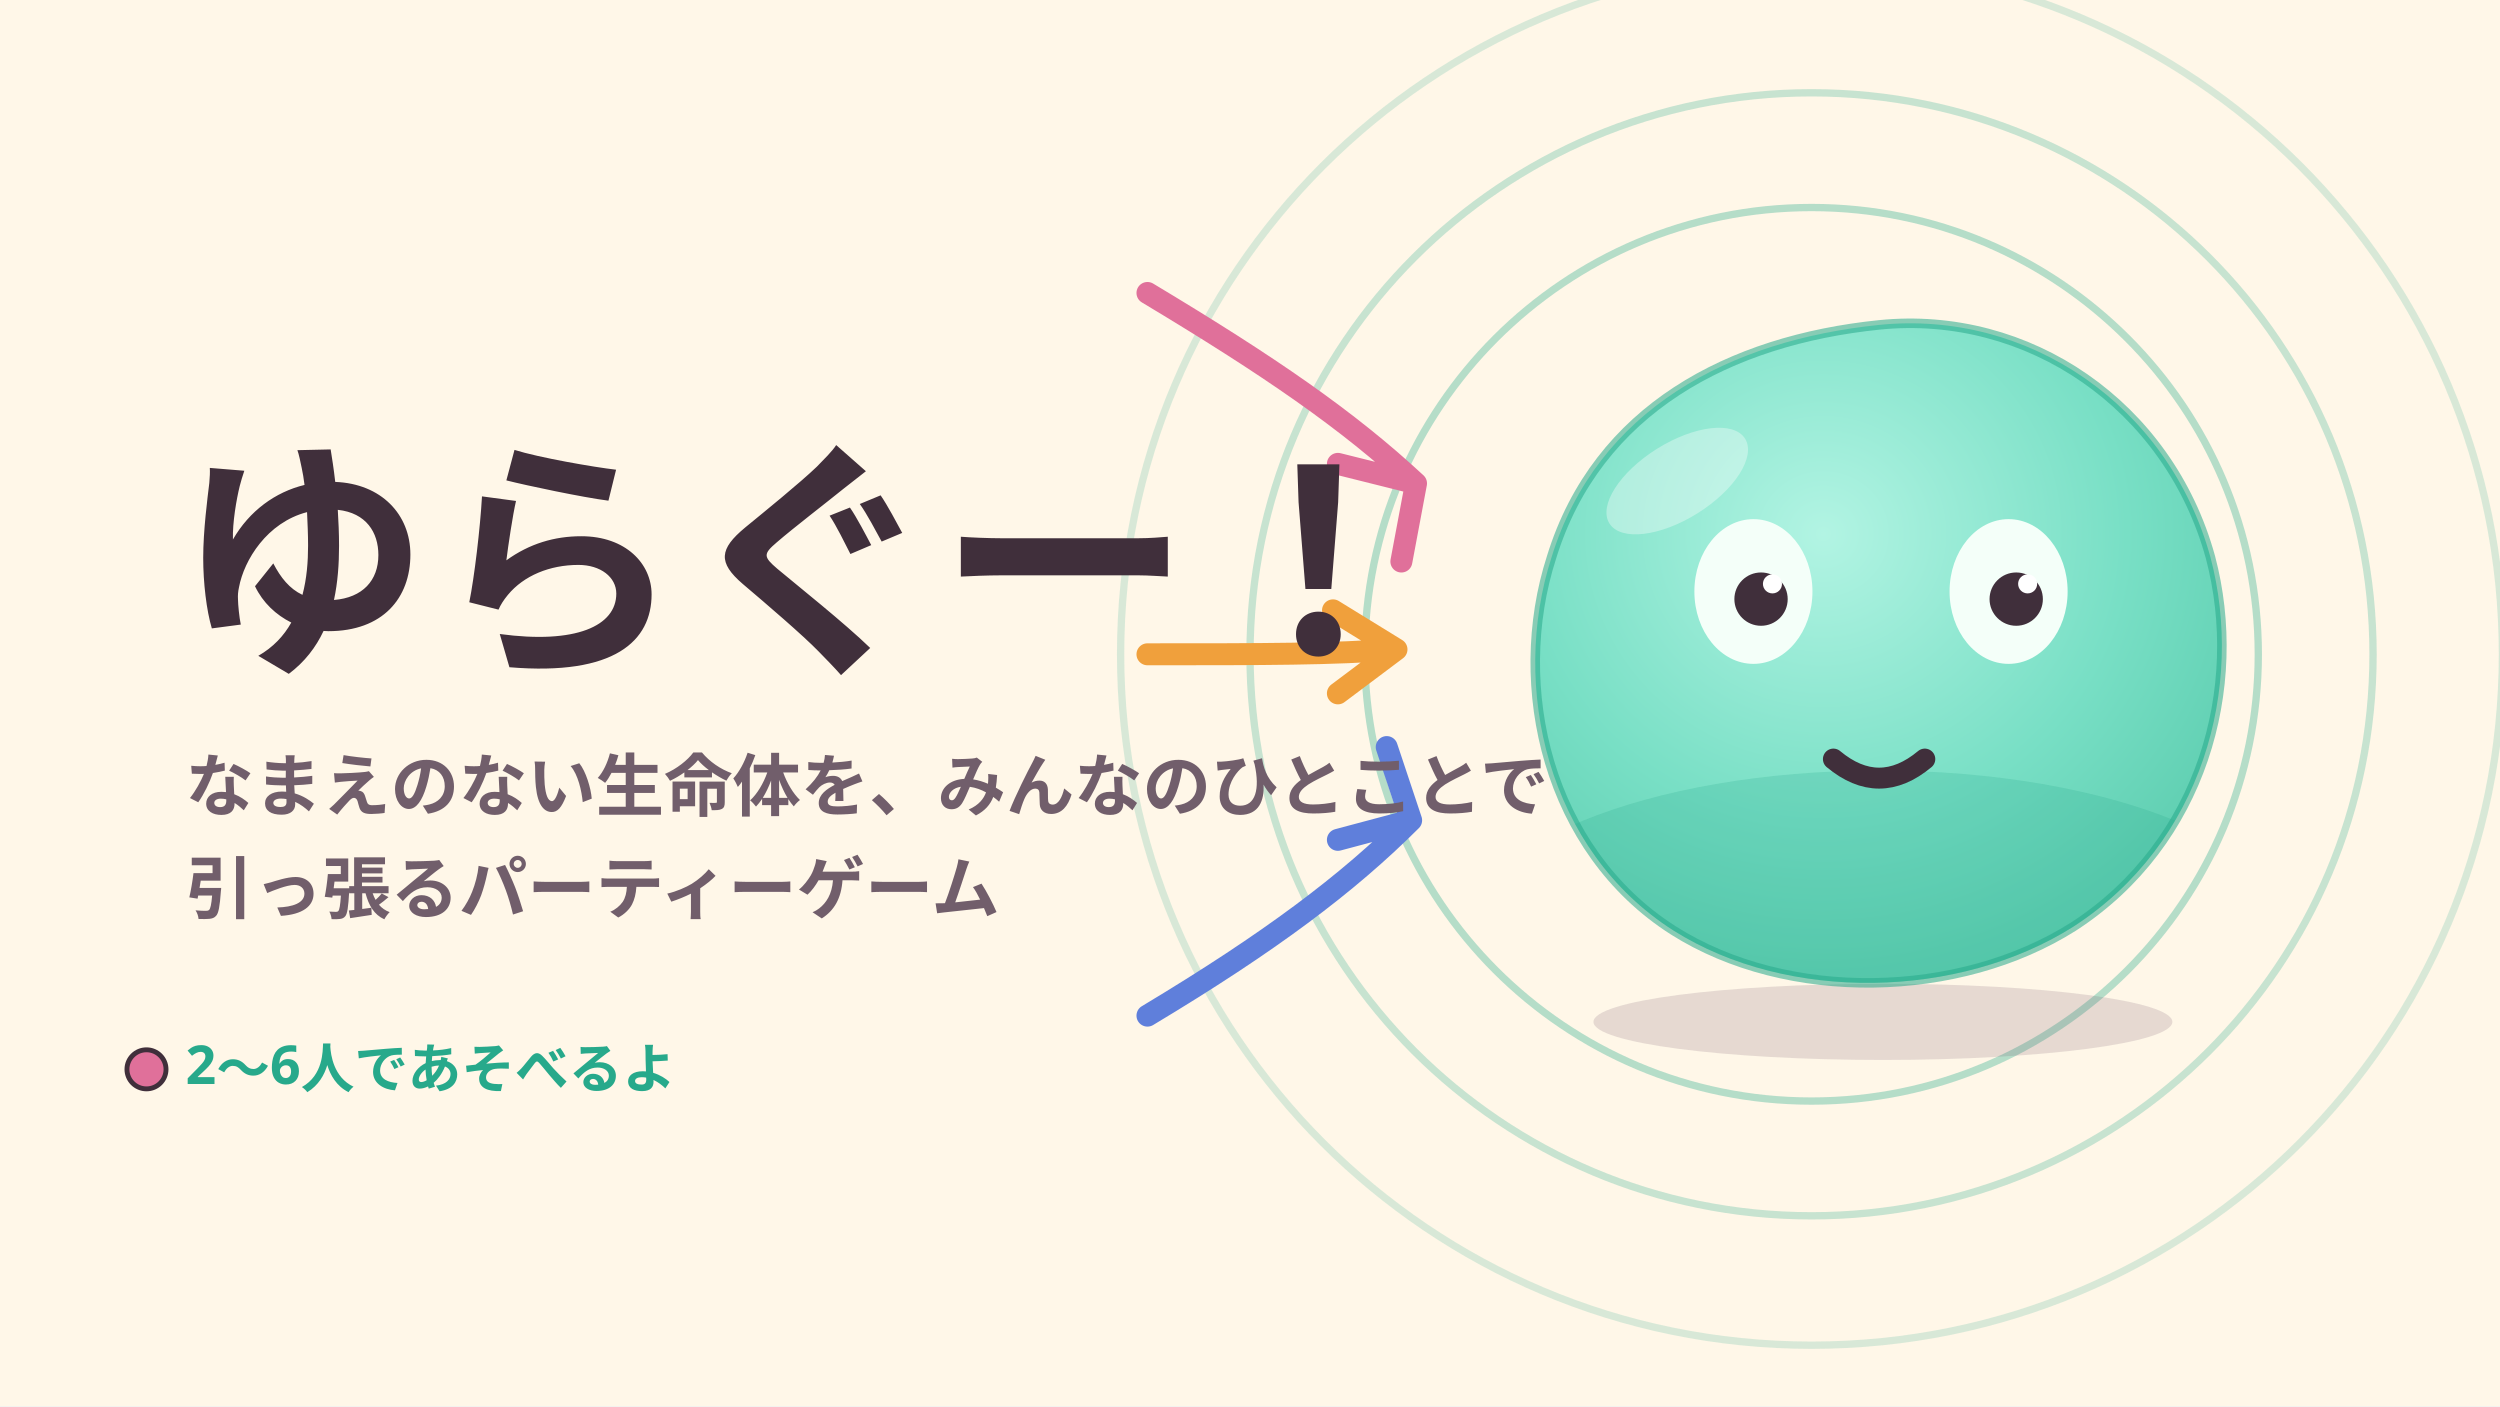
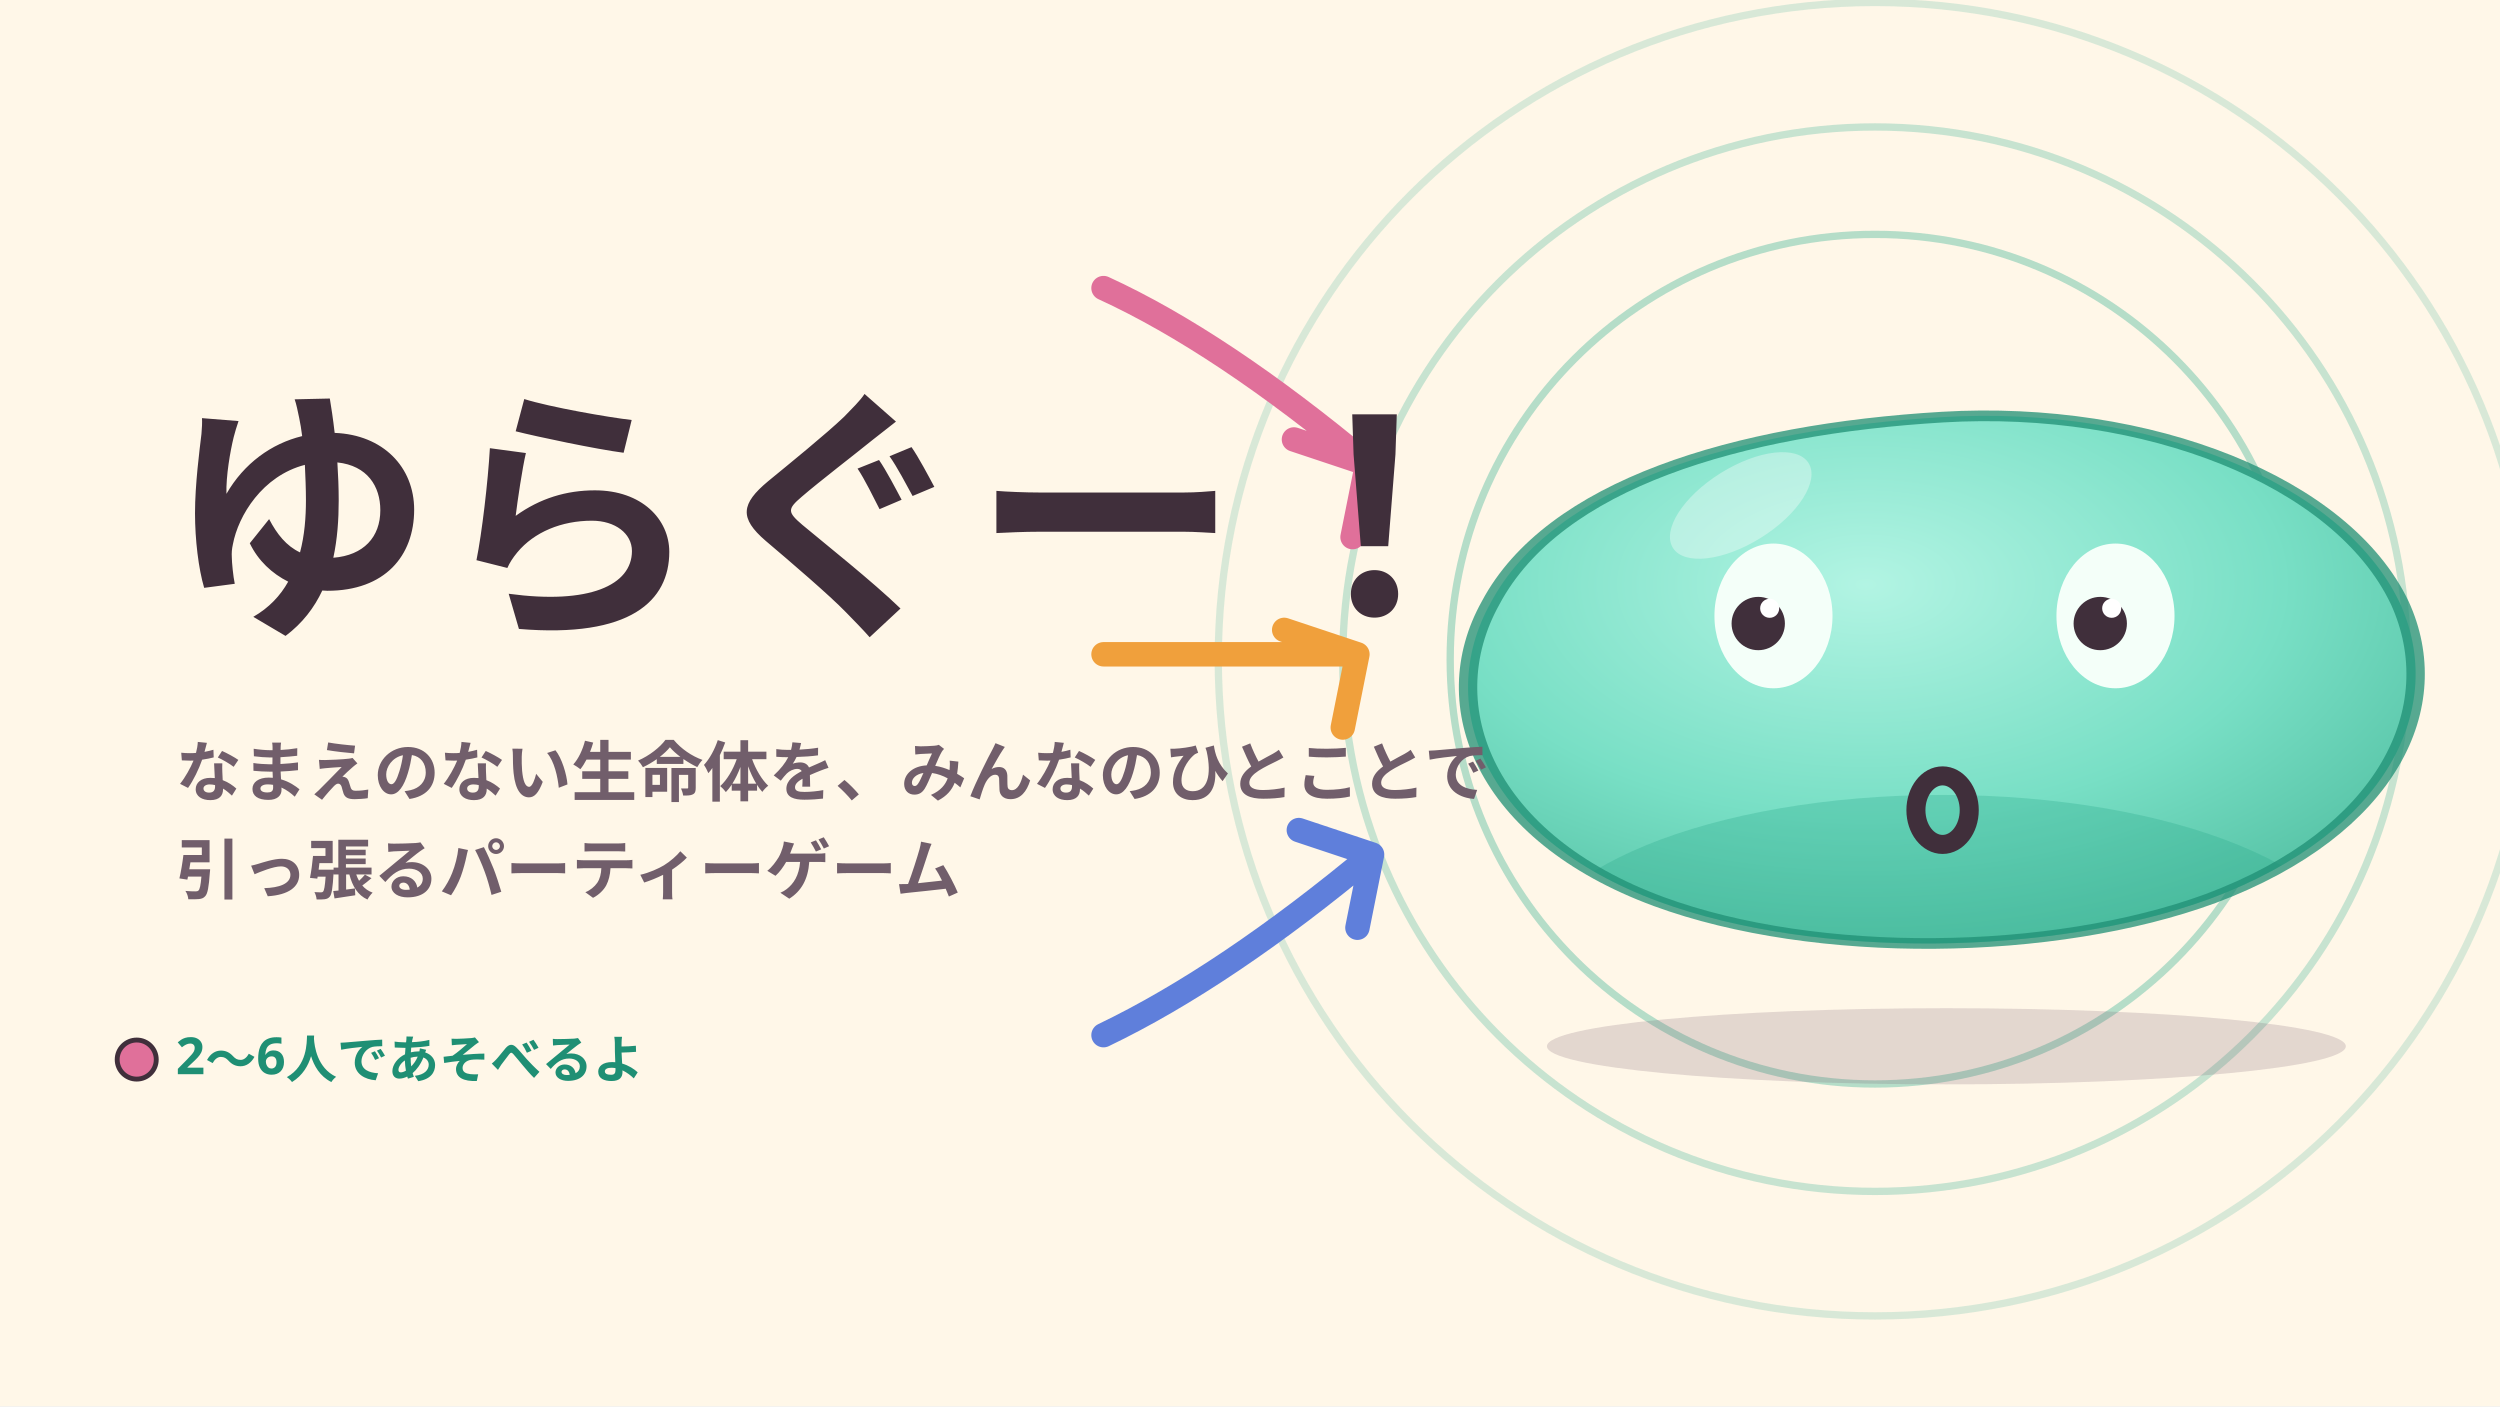
<svg xmlns="http://www.w3.org/2000/svg" viewBox="0 0 1024 576" role="img" aria-label="ゆらぐー！ カバーアート">
  <rect width="1024" height="576" fill="#fff7e8" />
-   <circle cx="742" cy="268" r="183" fill="none" stroke="#27a98b" stroke-width="3" opacity="0.34" />
-   <circle cx="742" cy="268" r="230" fill="none" stroke="#27a98b" stroke-width="3" opacity="0.26" />
-   <circle cx="742" cy="268" r="283" fill="none" stroke="#27a98b" stroke-width="3" opacity="0.18" />
-   <g transform="translate(570 66) scale(0.78)">
+   <circle cx="768" cy="270" r="174" fill="none" stroke="#27a98b" stroke-width="3" opacity="0.34" />
+   <circle cx="768" cy="270" r="218" fill="none" stroke="#27a98b" stroke-width="3" opacity="0.26" />
+   <circle cx="768" cy="270" r="269" fill="none" stroke="#27a98b" stroke-width="3" opacity="0.18" />
+   <g transform="translate(596 76) scale(0.78)">
    <defs>
-       <radialGradient id="body57066" cx="42%" cy="32%" r="80%">
+       <radialGradient id="bodycv" cx="42%" cy="32%" r="80%">
        <stop offset="0%" stop-color="#b2f4e3" />
        <stop offset="55%" stop-color="#78dfc5" />
-         <stop offset="100%" stop-color="#54c7a8" />
+         <stop offset="100%" stop-color="#4cba9c" />
      </radialGradient>
-       <clipPath id="clip57066">
-         <path d="M256 86 C334 78 408 128 430 208 C448 276 426 358 358 402 C298 440 208 442 148 404 C82 362 62 276 84 208 C108 130 178 94 256 86 Z" />
+       <clipPath id="clipcv">
+         <path d="M256 86 C334 78 408 128 430 208 C448 276 426 358 358 402 C298 440 208 442 148 404 C82 362 62 276 84 208 C108 130 178 94 256 86 Z" transform="translate(256 264) scale(1.38 0.8) translate(-256 -264)" />
      </clipPath>
    </defs>
-     <ellipse cx="258" cy="452" rx="152" ry="20" fill="#72546a" opacity="0.18" />
-     <path d="M256 86 C334 78 408 128 430 208 C448 276 426 358 358 402 C298 440 208 442 148 404 C82 362 62 276 84 208 C108 130 178 94 256 86 Z" fill="url(#body57066)" />
-     <g clip-path="url(#clip57066)">
-       <ellipse cx="256" cy="410" rx="220" ry="90" fill="#27a98b" opacity="0.22" />
+     <ellipse cx="258" cy="452" rx="209.76" ry="20" fill="#72546a" opacity="0.2" />
+     <g transform="translate(256 264) scale(1.38 0.8) translate(-256 -264)">
+       <path d="M256 86 C334 78 408 128 430 208 C448 276 426 358 358 402 C298 440 208 442 148 404 C82 362 62 276 84 208 C108 130 178 94 256 86 Z" fill="url(#bodycv)" />
    </g>
-     <path d="M256 86 C334 78 408 128 430 208 C448 276 426 358 358 402 C298 440 208 442 148 404 C82 362 62 276 84 208 C108 130 178 94 256 86 Z" fill="none" stroke="#27a98b" stroke-width="5" opacity="0.55" />
+     <g clip-path="url(#clipcv)">
+       <ellipse cx="256" cy="410" rx="220" ry="90" fill="#27a98b" opacity="0.3" />
+     </g>
+     <path d="M256 86 C334 78 408 128 430 208 C448 276 426 358 358 402 C298 440 208 442 148 404 C82 362 62 276 84 208 C108 130 178 94 256 86 Z" transform="translate(256 264) scale(1.38 0.8) translate(-256 -264)" fill="none" stroke="#1f8f74" stroke-width="7" opacity="0.75" />
    <ellipse cx="150" cy="168" rx="42" ry="20" fill="#ffffff" opacity="0.35" transform="rotate(-32 150 168)" />
-     <ellipse cx="190" cy="226" rx="31" ry="38" fill="#f4fff9" />
-     <ellipse cx="324" cy="226" rx="31" ry="38" fill="#f4fff9" />
-     <circle cx="194" cy="230" r="14" fill="#402f3b" />
-     <circle cx="328" cy="230" r="14" fill="#402f3b" />
-     <circle cx="200" cy="222" r="5" fill="#ffffff" />
-     <circle cx="334" cy="222" r="5" fill="#ffffff" />
-     <path d="M232 314 Q256 334 280 314" stroke="#402f3b" stroke-width="11" stroke-linecap="round" fill="none" />
+     <ellipse cx="167.2" cy="226" rx="31" ry="38" fill="#f4fff9" />
+     <ellipse cx="346.8" cy="226" rx="31" ry="38" fill="#f4fff9" />
+     <circle cx="159.2" cy="230" r="14" fill="#402f3b" />
+     <circle cx="338.8" cy="230" r="14" fill="#402f3b" />
+     <circle cx="165.2" cy="222" r="5" fill="#ffffff" />
+     <circle cx="344.8" cy="222" r="5" fill="#ffffff" />
+     <ellipse cx="256" cy="328" rx="14" ry="18" fill="none" stroke="#402f3b" stroke-width="10" />
  </g>
-   <g fill="none" stroke-width="9" stroke-linecap="round" stroke-linejoin="round">
-     <path d="M470 120 C520 150 552 172 580 198 M580 198 l-32 -8 M580 198 l-6 32" stroke="#e0709a" />
-     <path d="M470 268 C518 268 546 268 572 266 M572 266 l-26 -16 M572 266 l-24 18" stroke="#f0a03c" />
-     <path d="M470 416 C520 386 552 362 578 336 M578 336 l-30 8 M578 336 l-10 -30" stroke="#5f7fdb" />
+   <path d="M452 118 Q500 140 560 190 M560 190 l-30 -10 M560 190 l-6 30" fill="none" stroke="#e0709a" stroke-width="10" stroke-linecap="round" stroke-linejoin="round" />
+   <path d="M452 268 Q510 268 556 268 M556 268 l-30 -10 M556 268 l-6 30" fill="none" stroke="#f0a03c" stroke-width="10" stroke-linecap="round" stroke-linejoin="round" />
+   <path d="M452 424 Q502 400 562 350 M562 350 l-30 -10 M562 350 l-6 30" fill="none" stroke="#5f7fdb" stroke-width="10" stroke-linecap="round" stroke-linejoin="round" />
+   <g font-family="'M PLUS Rounded 1c','BIZ UDPGothic','Hiragino Maru Gothic ProN','Yu Gothic',sans-serif">
+     <text x="68" y="252" font-size="110" font-weight="800" fill="#402f3b">ゆらぐー！</text>
+     <text x="72" y="326" font-size="27" font-weight="700" fill="#715e6b">なまえのない生命体を、みんなのひとことで</text>
+     <text x="72" y="366" font-size="27" font-weight="700" fill="#715e6b">引っ張るパーティーゲーム</text>
+     <text x="72" y="440" font-size="21" font-weight="700" fill="#1f8f74">2〜6人であそべるよ</text>
  </g>
-   <g font-family="'M PLUS Rounded 1c','BIZ UDPGothic','Hiragino Maru Gothic ProN','Yu Gothic',sans-serif">
-     <text x="72" y="268" font-size="104" font-weight="800" fill="#402f3b">ゆらぐー！</text>
-     <text x="76" y="332" font-size="28" font-weight="700" fill="#715e6b">なまえのない生命体を、みんなのひとことで</text>
-     <text x="76" y="374" font-size="28" font-weight="700" fill="#715e6b">引っ張るパーティーゲーム</text>
-     <text x="76" y="444" font-size="22" font-weight="700" fill="#27a98b">2〜6人であそべるよ</text>
-   </g>
-   <circle cx="60" cy="438" r="8" fill="#e0709a" stroke="#402f3b" stroke-width="2" />
+   <circle cx="56" cy="434" r="8" fill="#e0709a" stroke="#402f3b" stroke-width="2" />
</svg>
